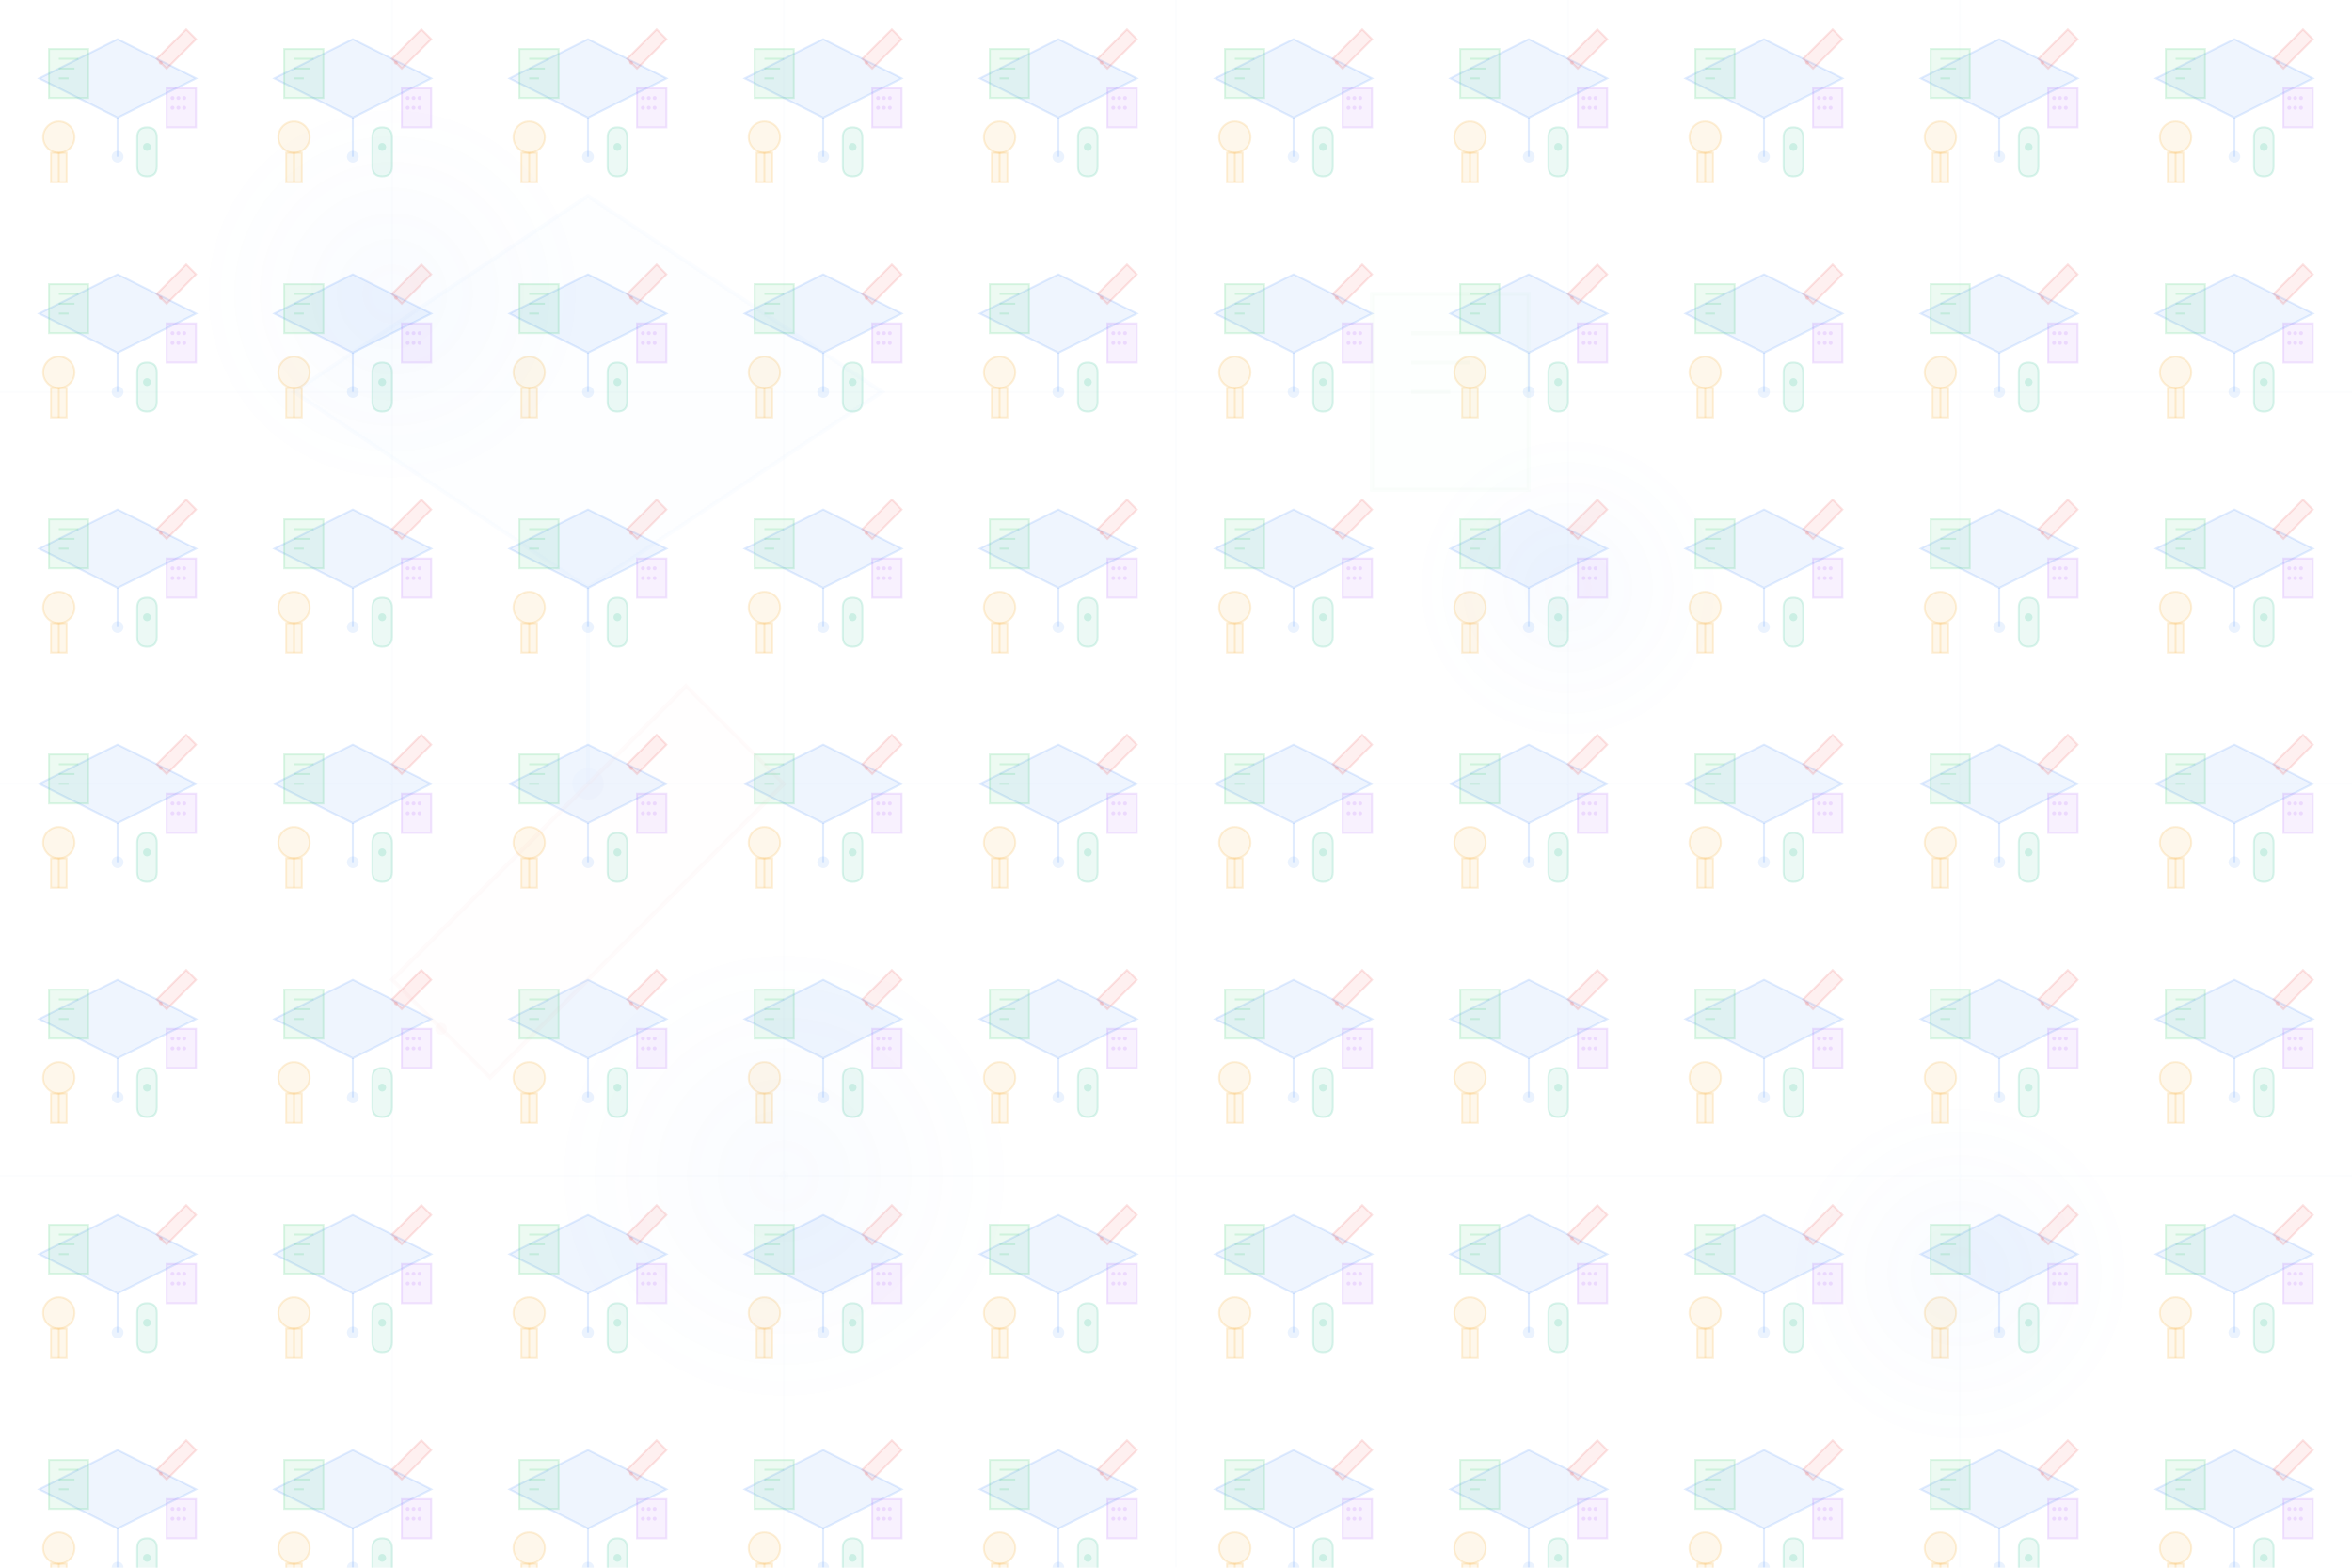
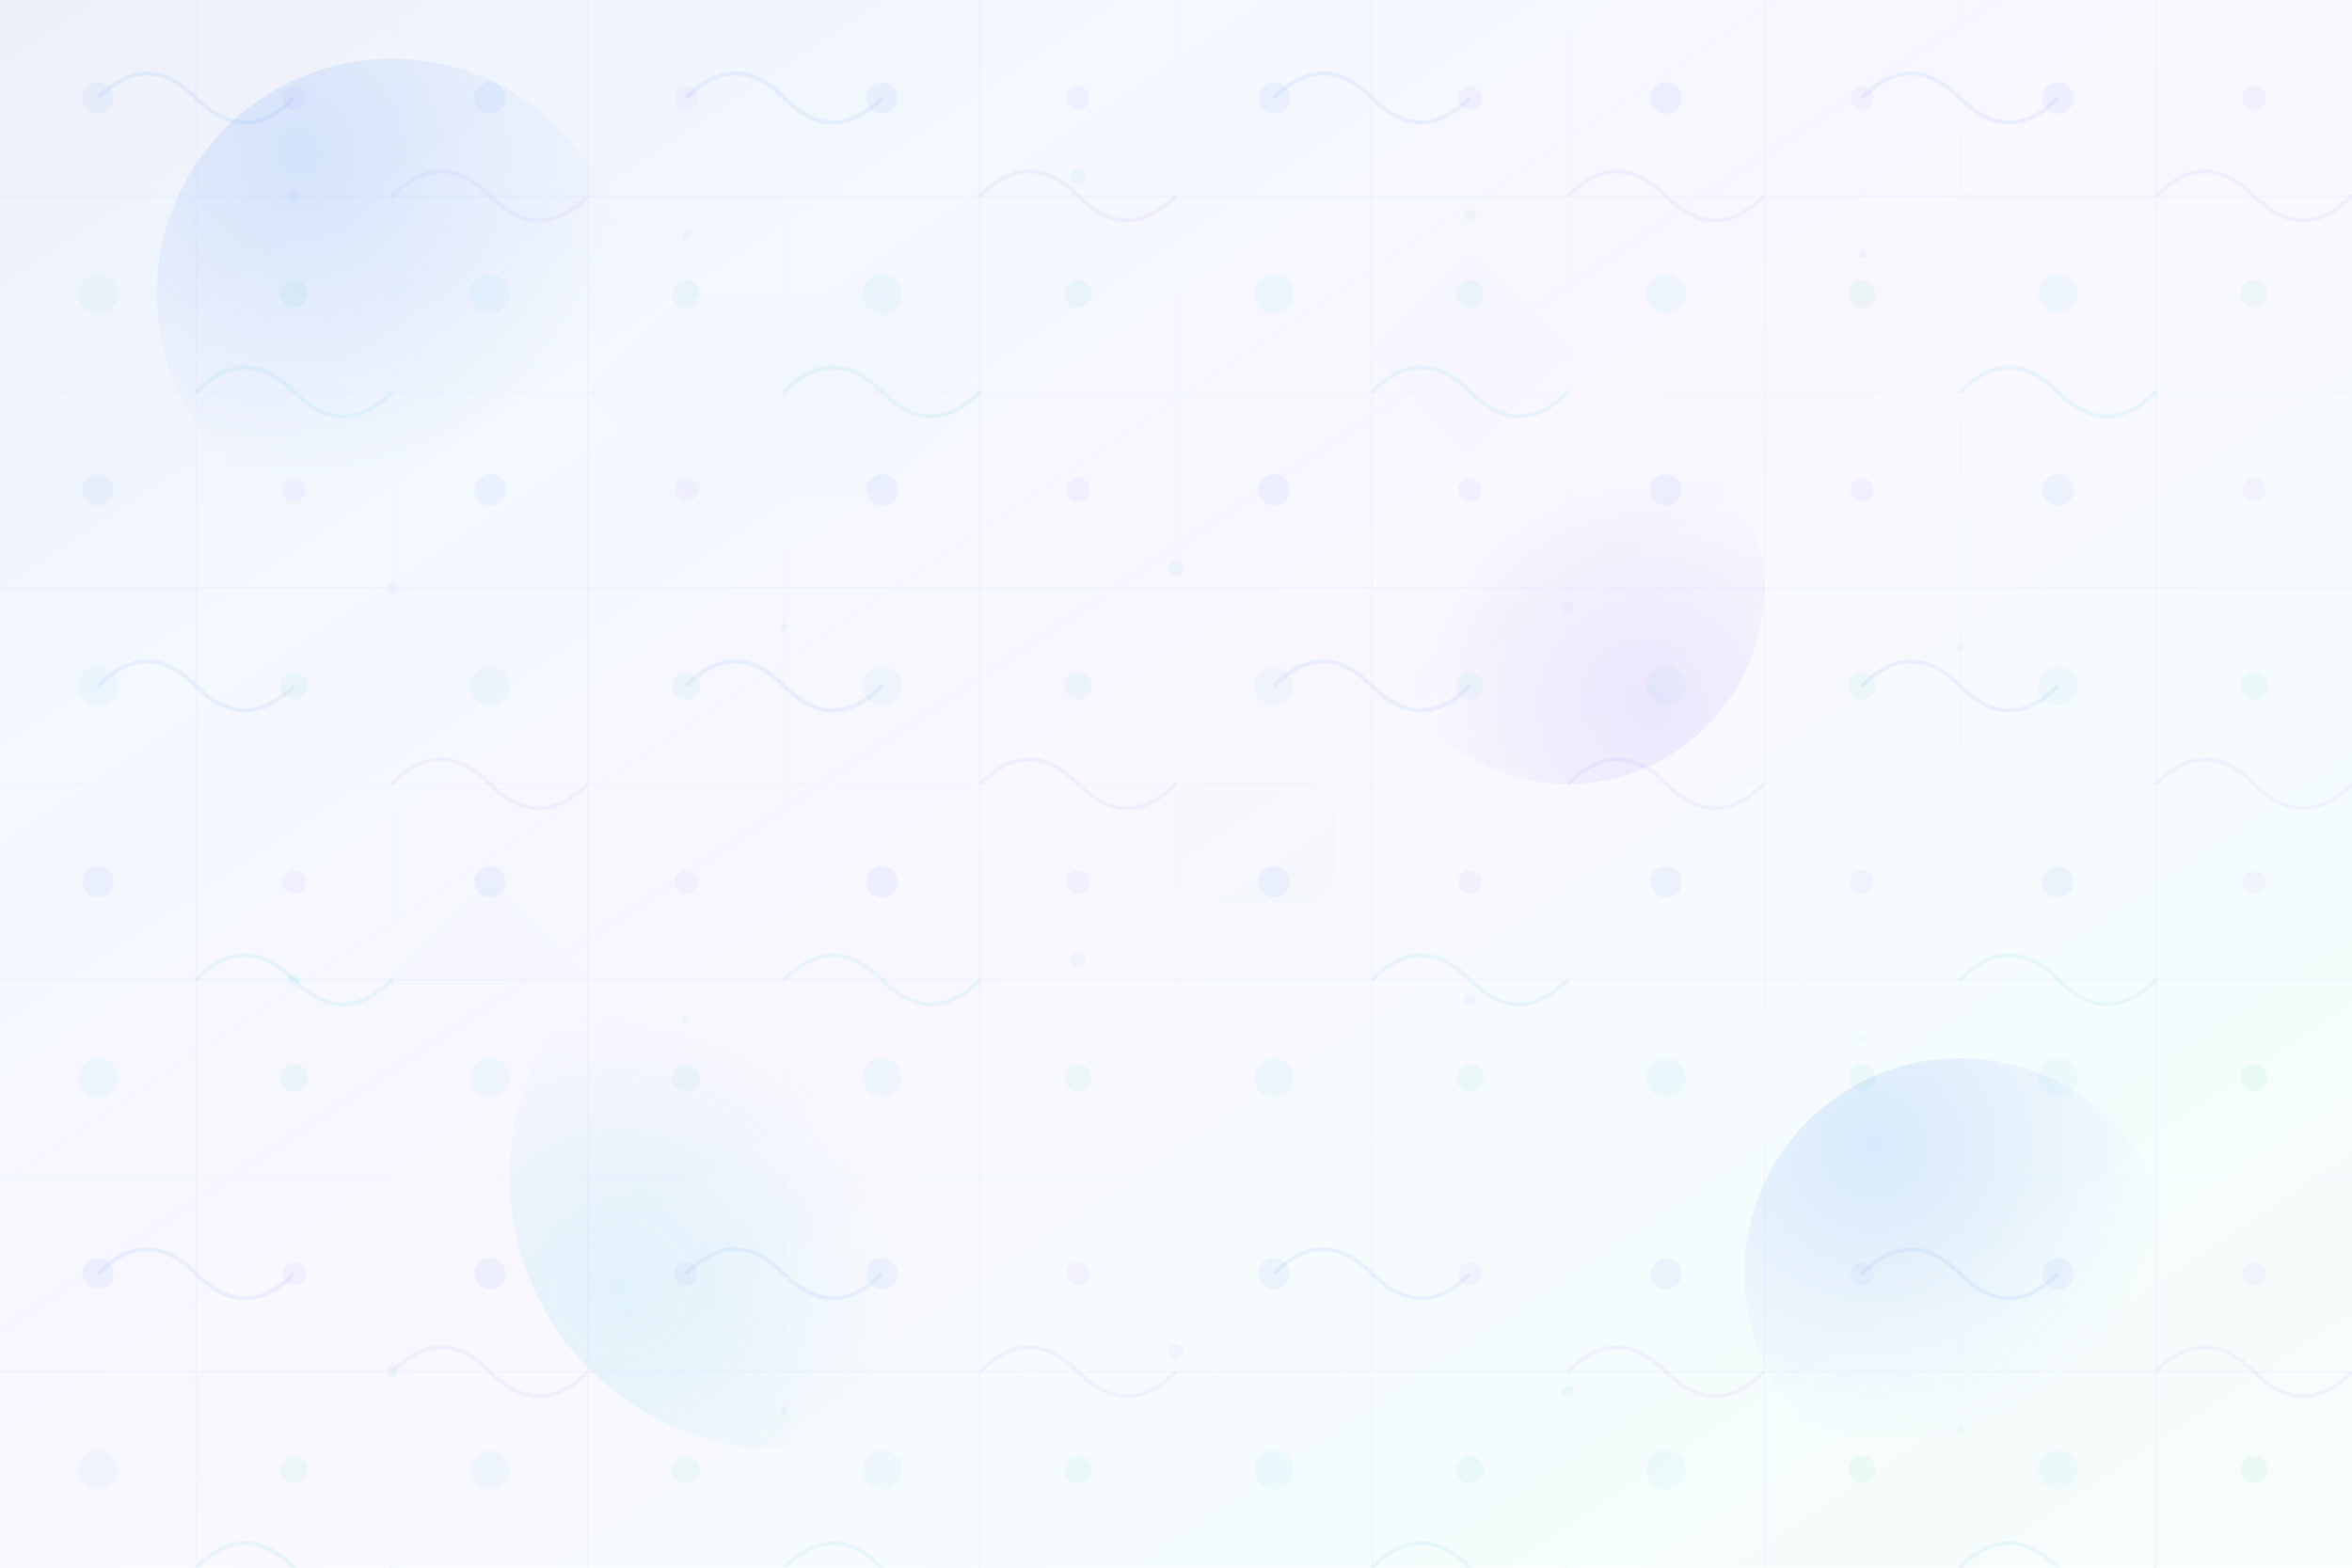
<svg xmlns="http://www.w3.org/2000/svg" width="1200" height="800" viewBox="0 0 1200 800">
  <defs>
-     <pattern id="education-pattern" x="0" y="0" width="120" height="120" patternUnits="userSpaceOnUse">
-       <path d="M20 40 L60 20 L100 40 L60 60 Z" fill="rgba(59, 130, 246, 0.08)" stroke="rgba(59, 130, 246, 0.15)" stroke-width="1" />
-       <path d="M60 60 L60 80" stroke="rgba(59, 130, 246, 0.15)" stroke-width="1" />
-       <circle cx="60" cy="80" r="3" fill="rgba(59, 130, 246, 0.1)" />
-       <rect x="25" y="25" width="20" height="25" fill="rgba(34, 197, 94, 0.08)" stroke="rgba(34, 197, 94, 0.15)" stroke-width="1" />
-       <line x1="30" y1="30" x2="40" y2="30" stroke="rgba(34, 197, 94, 0.15)" stroke-width="1" />
-       <line x1="30" y1="35" x2="38" y2="35" stroke="rgba(34, 197, 94, 0.15)" stroke-width="1" />
-       <line x1="30" y1="40" x2="35" y2="40" stroke="rgba(34, 197, 94, 0.15)" stroke-width="1" />
-       <path d="M80 30 L95 15 L100 20 L85 35 Z" fill="rgba(239, 68, 68, 0.08)" stroke="rgba(239, 68, 68, 0.15)" stroke-width="1" />
-       <circle cx="82" cy="32" r="1" fill="rgba(239, 68, 68, 0.15)" />
-       <rect x="85" y="45" width="15" height="20" fill="rgba(168, 85, 247, 0.08)" stroke="rgba(168, 85, 247, 0.15)" stroke-width="1" />
-       <circle cx="88" cy="50" r="1" fill="rgba(168, 85, 247, 0.15)" />
-       <circle cx="91" cy="50" r="1" fill="rgba(168, 85, 247, 0.15)" />
-       <circle cx="94" cy="50" r="1" fill="rgba(168, 85, 247, 0.15)" />
-       <circle cx="88" cy="55" r="1" fill="rgba(168, 85, 247, 0.15)" />
-       <circle cx="91" cy="55" r="1" fill="rgba(168, 85, 247, 0.15)" />
-       <circle cx="94" cy="55" r="1" fill="rgba(168, 85, 247, 0.15)" />
-       <circle cx="30" cy="70" r="8" fill="rgba(245, 158, 11, 0.08)" stroke="rgba(245, 158, 11, 0.15)" stroke-width="1" />
-       <rect x="26" y="78" width="8" height="15" fill="rgba(245, 158, 11, 0.08)" stroke="rgba(245, 158, 11, 0.15)" stroke-width="1" />
-       <line x1="30" y1="78" x2="30" y2="93" stroke="rgba(245, 158, 11, 0.15)" stroke-width="1" />
-       <path d="M70 70 Q70 65 75 65 Q80 65 80 70 L80 85 Q80 90 75 90 Q70 90 70 85 Z" fill="rgba(16, 185, 129, 0.08)" stroke="rgba(16, 185, 129, 0.15)" stroke-width="1" />
-       <circle cx="75" cy="75" r="2" fill="rgba(16, 185, 129, 0.15)" />
+     <linearGradient id="bg-gradient" x1="0%" y1="0%" x2="100%" y2="100%">
+       <stop offset="0%" stop-color="#1e40af" stop-opacity="0.08" />
+       <stop offset="25%" stop-color="#3b82f6" stop-opacity="0.06" />
+       <stop offset="50%" stop-color="#8b5cf6" stop-opacity="0.05" />
+       <stop offset="75%" stop-color="#06b6d4" stop-opacity="0.04" />
+       <stop offset="100%" stop-color="#10b981" stop-opacity="0.03" />
+     </linearGradient>
+     <radialGradient id="accent-1" cx="30%" cy="20%" r="70%">
+       <stop offset="0%" stop-color="#3b82f6" stop-opacity="0.15" />
+       <stop offset="100%" stop-color="#3b82f6" stop-opacity="0" />
+     </radialGradient>
+     <radialGradient id="accent-2" cx="70%" cy="80%" r="60%">
+       <stop offset="0%" stop-color="#8b5cf6" stop-opacity="0.12" />
+       <stop offset="100%" stop-color="#8b5cf6" stop-opacity="0" />
+     </radialGradient>
+     <radialGradient id="accent-3" cx="20%" cy="70%" r="50%">
+       <stop offset="0%" stop-color="#06b6d4" stop-opacity="0.1" />
+       <stop offset="100%" stop-color="#06b6d4" stop-opacity="0" />
+     </radialGradient>
+     <pattern id="geometric-pattern" x="0" y="0" width="200" height="200" patternUnits="userSpaceOnUse">
+       <circle cx="50" cy="50" r="8" fill="rgba(59, 130, 246, 0.06)" />
+       <circle cx="150" cy="50" r="6" fill="rgba(139, 92, 246, 0.05)" />
+       <circle cx="50" cy="150" r="10" fill="rgba(6, 182, 212, 0.04)" />
+       <circle cx="150" cy="150" r="7" fill="rgba(16, 185, 129, 0.05)" />
+       <line x1="0" y1="100" x2="200" y2="100" stroke="rgba(59, 130, 246, 0.03)" stroke-width="1" />
+       <line x1="100" y1="0" x2="100" y2="200" stroke="rgba(139, 92, 246, 0.03)" stroke-width="1" />
    </pattern>
-     <radialGradient id="accent-glow" cx="50%" cy="50%" r="50%">
-       <stop offset="0%" stop-color="rgba(59, 130, 246, 0.03)" />
-       <stop offset="100%" stop-color="rgba(59, 130, 246, 0)" />
-     </radialGradient>
+     <pattern id="floating-elements" x="0" y="0" width="300" height="300" patternUnits="userSpaceOnUse">
+       <path d="M50 50 Q75 25 100 50 T150 50" stroke="rgba(59, 130, 246, 0.08)" stroke-width="2" fill="none" />
+       <path d="M200 100 Q225 75 250 100 T300 100" stroke="rgba(139, 92, 246, 0.06)" stroke-width="2" fill="none" />
+       <path d="M100 200 Q125 175 150 200 T200 200" stroke="rgba(6, 182, 212, 0.07)" stroke-width="2" fill="none" />
+     </pattern>
  </defs>
-   <rect width="100%" height="100%" fill="url(#education-pattern)" />
-   <circle cx="200" cy="150" r="100" fill="url(#accent-glow)" />
-   <circle cx="800" cy="300" r="80" fill="url(#accent-glow)" />
-   <circle cx="400" cy="600" r="120" fill="url(#accent-glow)" />
-   <circle cx="1000" cy="650" r="90" fill="url(#accent-glow)" />
+   <rect width="100%" height="100%" fill="url(#bg-gradient)" />
+   <rect width="100%" height="100%" fill="url(#geometric-pattern)" />
+   <rect width="100%" height="100%" fill="url(#floating-elements)" />
+   <circle cx="200" cy="150" r="120" fill="url(#accent-1)" />
+   <circle cx="800" cy="300" r="100" fill="url(#accent-2)" />
+   <circle cx="400" cy="600" r="140" fill="url(#accent-3)" />
+   <circle cx="1000" cy="650" r="110" fill="url(#accent-1)" />
  <g opacity="0.1">
-     <path d="M150 200 L300 100 L450 200 L300 300 Z" fill="rgba(59, 130, 246, 0.1)" stroke="rgba(59, 130, 246, 0.2)" stroke-width="2" />
-     <path d="M300 300 L300 400" stroke="rgba(59, 130, 246, 0.2)" stroke-width="2" />
-     <circle cx="300" cy="400" r="8" fill="rgba(59, 130, 246, 0.15)" />
-     <rect x="700" y="150" width="80" height="100" fill="rgba(34, 197, 94, 0.1)" stroke="rgba(34, 197, 94, 0.2)" stroke-width="2" />
-     <line x1="720" y1="170" x2="760" y2="170" stroke="rgba(34, 197, 94, 0.2)" stroke-width="2" />
-     <line x1="720" y1="185" x2="750" y2="185" stroke="rgba(34, 197, 94, 0.2)" stroke-width="2" />
-     <line x1="720" y1="200" x2="740" y2="200" stroke="rgba(34, 197, 94, 0.2)" stroke-width="2" />
-     <path d="M200 500 L350 350 L400 400 L250 550 Z" fill="rgba(239, 68, 68, 0.1)" stroke="rgba(239, 68, 68, 0.2)" stroke-width="2" />
-     <circle cx="225" cy="525" r="3" fill="rgba(239, 68, 68, 0.2)" />
+     <path d="M300 200 L350 150 L450 150 L500 200 L450 250 L350 250 Z" fill="rgba(59, 130, 246, 0.08)" stroke="rgba(59, 130, 246, 0.15)" stroke-width="1" />
+     <path d="M700 180 L750 130 L800 180 L750 230 Z" fill="rgba(139, 92, 246, 0.08)" stroke="rgba(139, 92, 246, 0.15)" stroke-width="1" />
+     <path d="M200 500 L250 450 L300 500 Z" fill="rgba(6, 182, 212, 0.08)" stroke="rgba(6, 182, 212, 0.15)" stroke-width="1" />
+     <rect x="600" y="400" width="80" height="60" rx="15" fill="rgba(16, 185, 129, 0.08)" stroke="rgba(16, 185, 129, 0.15)" stroke-width="1" />
  </g>
-   <g opacity="0.05">
-     <line x1="0" y1="200" x2="1200" y2="200" stroke="rgba(59, 130, 246, 0.3)" stroke-width="1" />
-     <line x1="0" y1="400" x2="1200" y2="400" stroke="rgba(59, 130, 246, 0.3)" stroke-width="1" />
-     <line x1="0" y1="600" x2="1200" y2="600" stroke="rgba(59, 130, 246, 0.3)" stroke-width="1" />
+   <g opacity="0.04">
+     <line x1="0" y1="200" x2="1200" y2="200" stroke="rgba(59, 130, 246, 0.4)" stroke-width="1" />
+     <line x1="0" y1="400" x2="1200" y2="400" stroke="rgba(139, 92, 246, 0.4)" stroke-width="1" />
+     <line x1="0" y1="600" x2="1200" y2="600" stroke="rgba(6, 182, 212, 0.4)" stroke-width="1" />
    <line x1="200" y1="0" x2="200" y2="800" stroke="rgba(59, 130, 246, 0.3)" stroke-width="1" />
-     <line x1="400" y1="0" x2="400" y2="800" stroke="rgba(59, 130, 246, 0.3)" stroke-width="1" />
-     <line x1="600" y1="0" x2="600" y2="800" stroke="rgba(59, 130, 246, 0.3)" stroke-width="1" />
-     <line x1="800" y1="0" x2="800" y2="800" stroke="rgba(59, 130, 246, 0.3)" stroke-width="1" />
+     <line x1="400" y1="0" x2="400" y2="800" stroke="rgba(139, 92, 246, 0.3)" stroke-width="1" />
+     <line x1="600" y1="0" x2="600" y2="800" stroke="rgba(6, 182, 212, 0.3)" stroke-width="1" />
+     <line x1="800" y1="0" x2="800" y2="800" stroke="rgba(16, 185, 129, 0.3)" stroke-width="1" />
    <line x1="1000" y1="0" x2="1000" y2="800" stroke="rgba(59, 130, 246, 0.3)" stroke-width="1" />
  </g>
+   <g opacity="0.06">
+     <circle cx="150" cy="100" r="3" fill="rgba(59, 130, 246, 0.8)" />
+     <circle cx="350" cy="120" r="2" fill="rgba(139, 92, 246, 0.8)" />
+     <circle cx="550" cy="90" r="4" fill="rgba(6, 182, 212, 0.8)" />
+     <circle cx="750" cy="110" r="3" fill="rgba(16, 185, 129, 0.8)" />
+     <circle cx="950" cy="130" r="2" fill="rgba(59, 130, 246, 0.8)" />
+     <circle cx="200" cy="300" r="3" fill="rgba(139, 92, 246, 0.8)" />
+     <circle cx="400" cy="320" r="2" fill="rgba(6, 182, 212, 0.8)" />
+     <circle cx="600" cy="290" r="4" fill="rgba(16, 185, 129, 0.8)" />
+     <circle cx="800" cy="310" r="3" fill="rgba(59, 130, 246, 0.8)" />
+     <circle cx="1000" cy="330" r="2" fill="rgba(139, 92, 246, 0.8)" />
+     <circle cx="150" cy="500" r="3" fill="rgba(6, 182, 212, 0.8)" />
+     <circle cx="350" cy="520" r="2" fill="rgba(16, 185, 129, 0.8)" />
+     <circle cx="550" cy="490" r="4" fill="rgba(59, 130, 246, 0.8)" />
+     <circle cx="750" cy="510" r="3" fill="rgba(139, 92, 246, 0.8)" />
+     <circle cx="950" cy="530" r="2" fill="rgba(6, 182, 212, 0.8)" />
+     <circle cx="200" cy="700" r="3" fill="rgba(16, 185, 129, 0.8)" />
+     <circle cx="400" cy="720" r="2" fill="rgba(59, 130, 246, 0.8)" />
+     <circle cx="600" cy="690" r="4" fill="rgba(139, 92, 246, 0.8)" />
+     <circle cx="800" cy="710" r="3" fill="rgba(6, 182, 212, 0.8)" />
+     <circle cx="1000" cy="730" r="2" fill="rgba(16, 185, 129, 0.8)" />
+   </g>
</svg>
